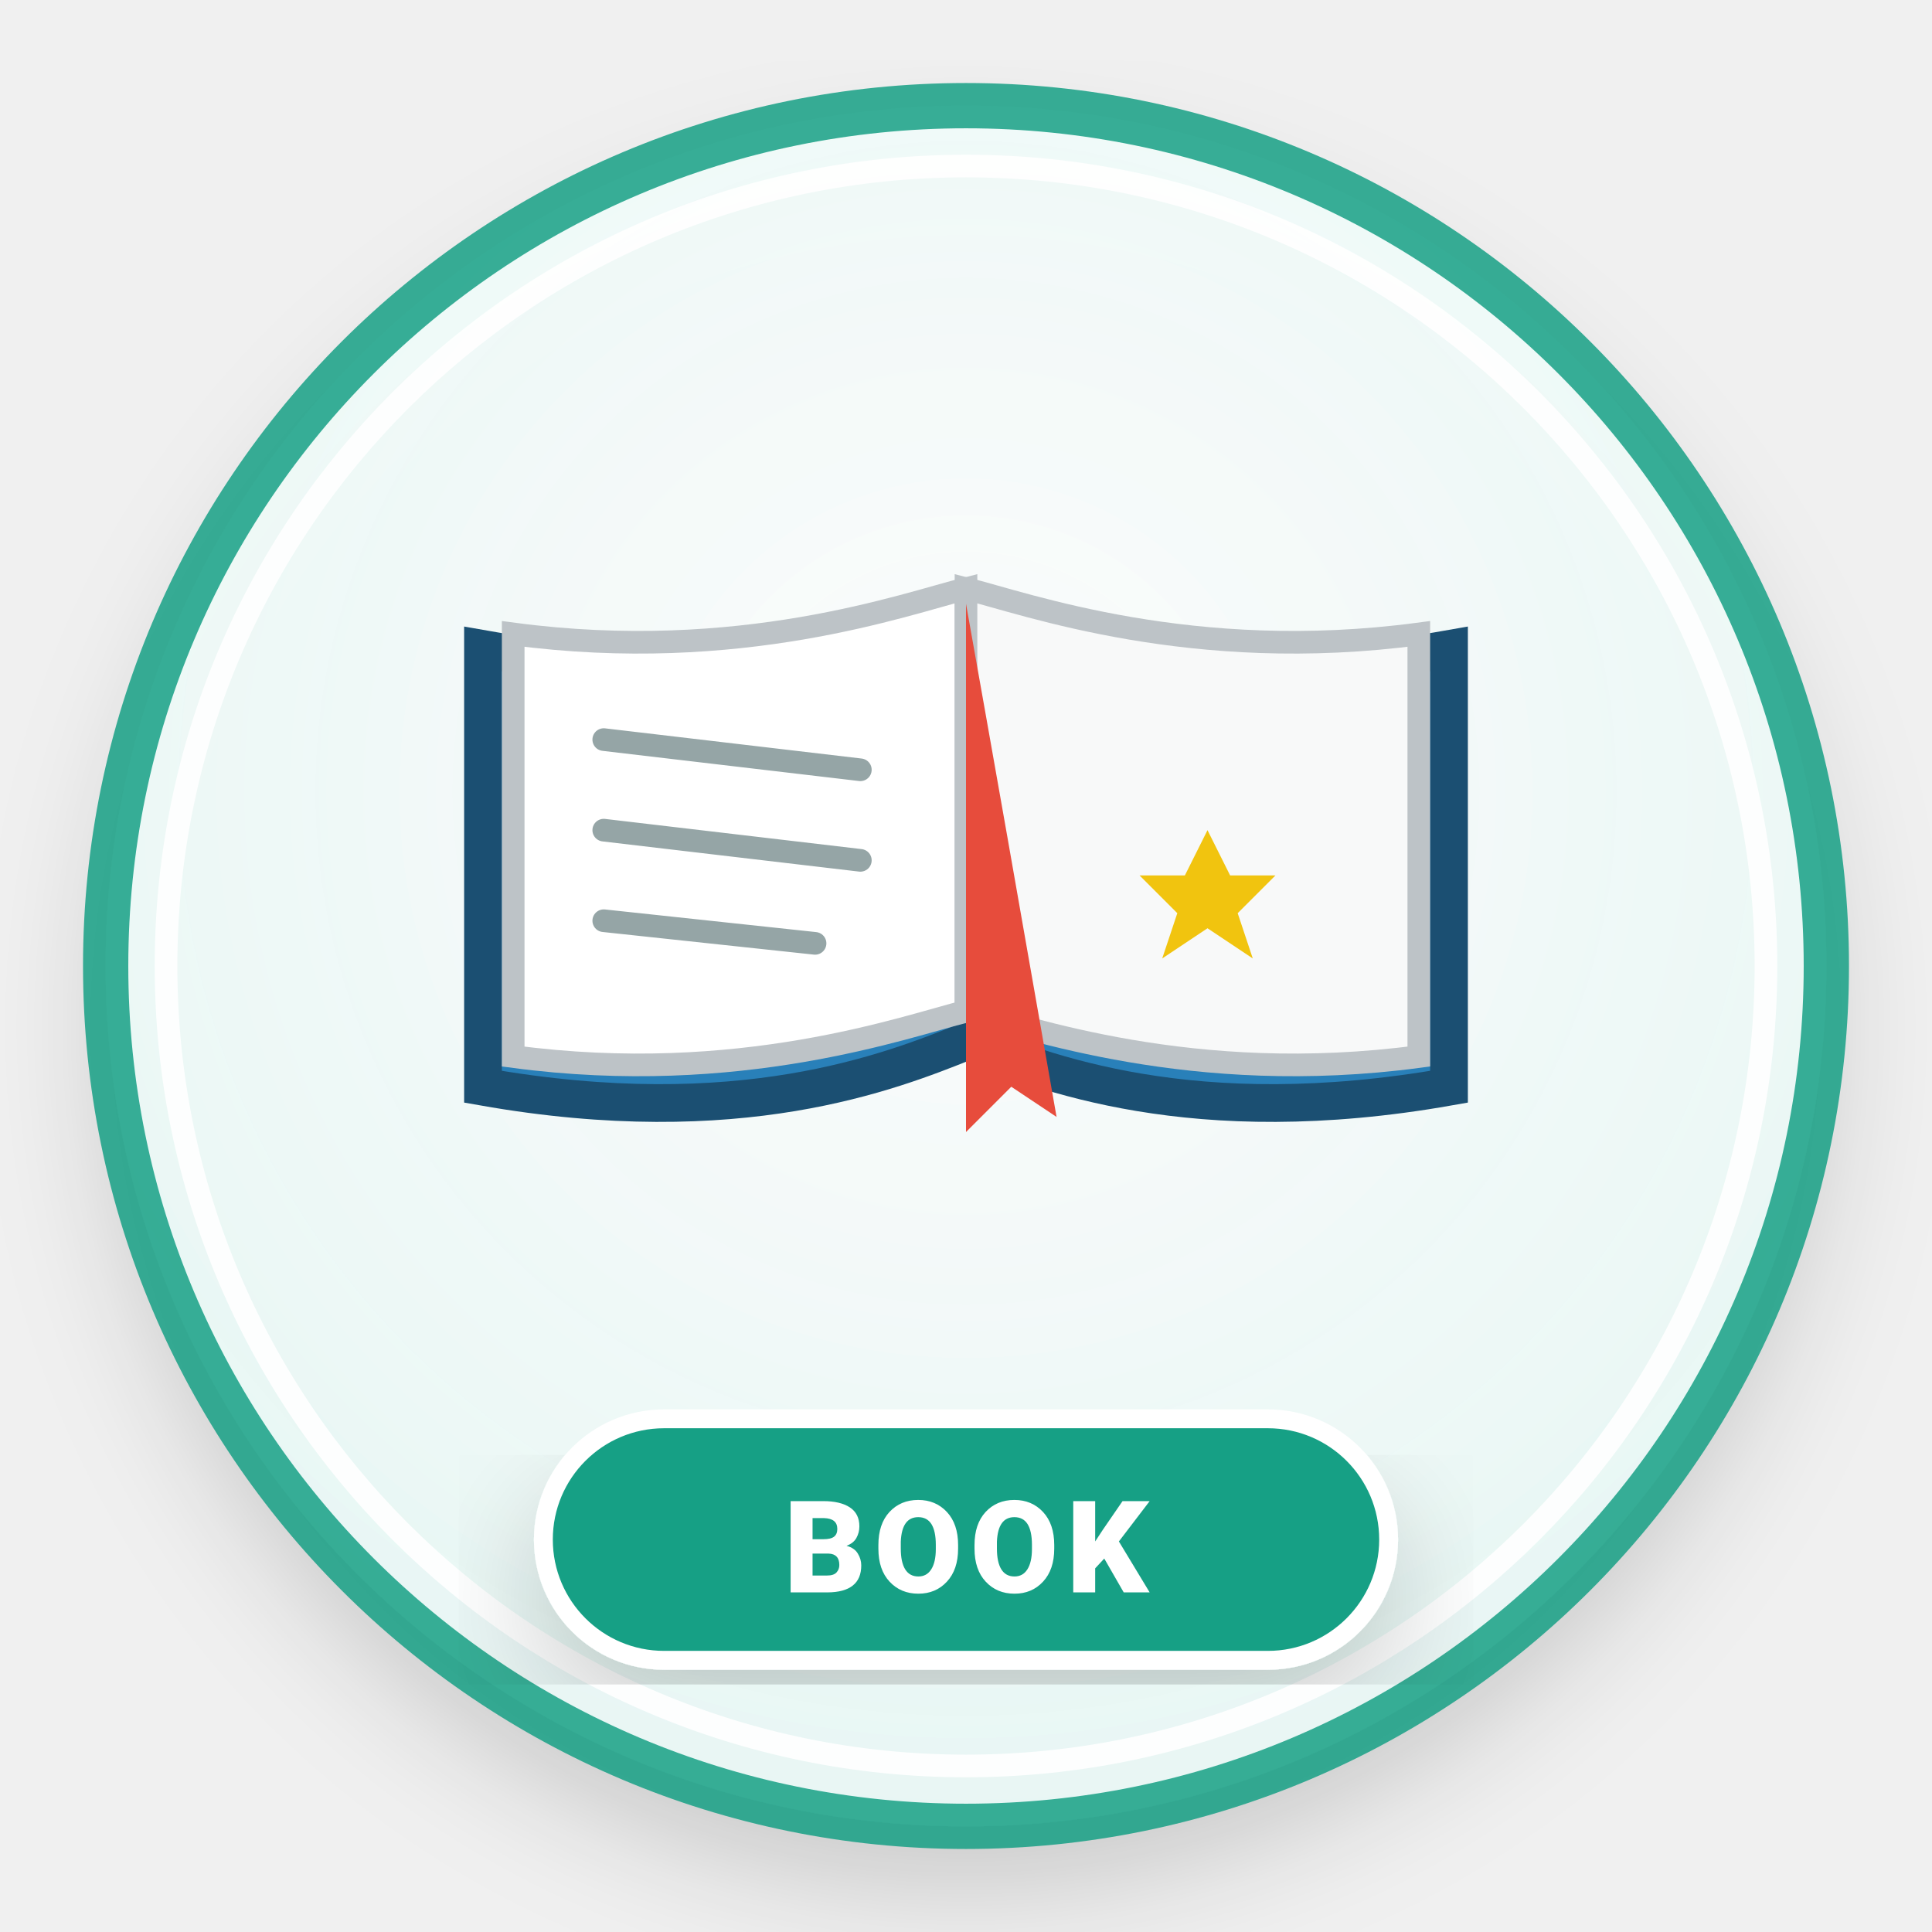
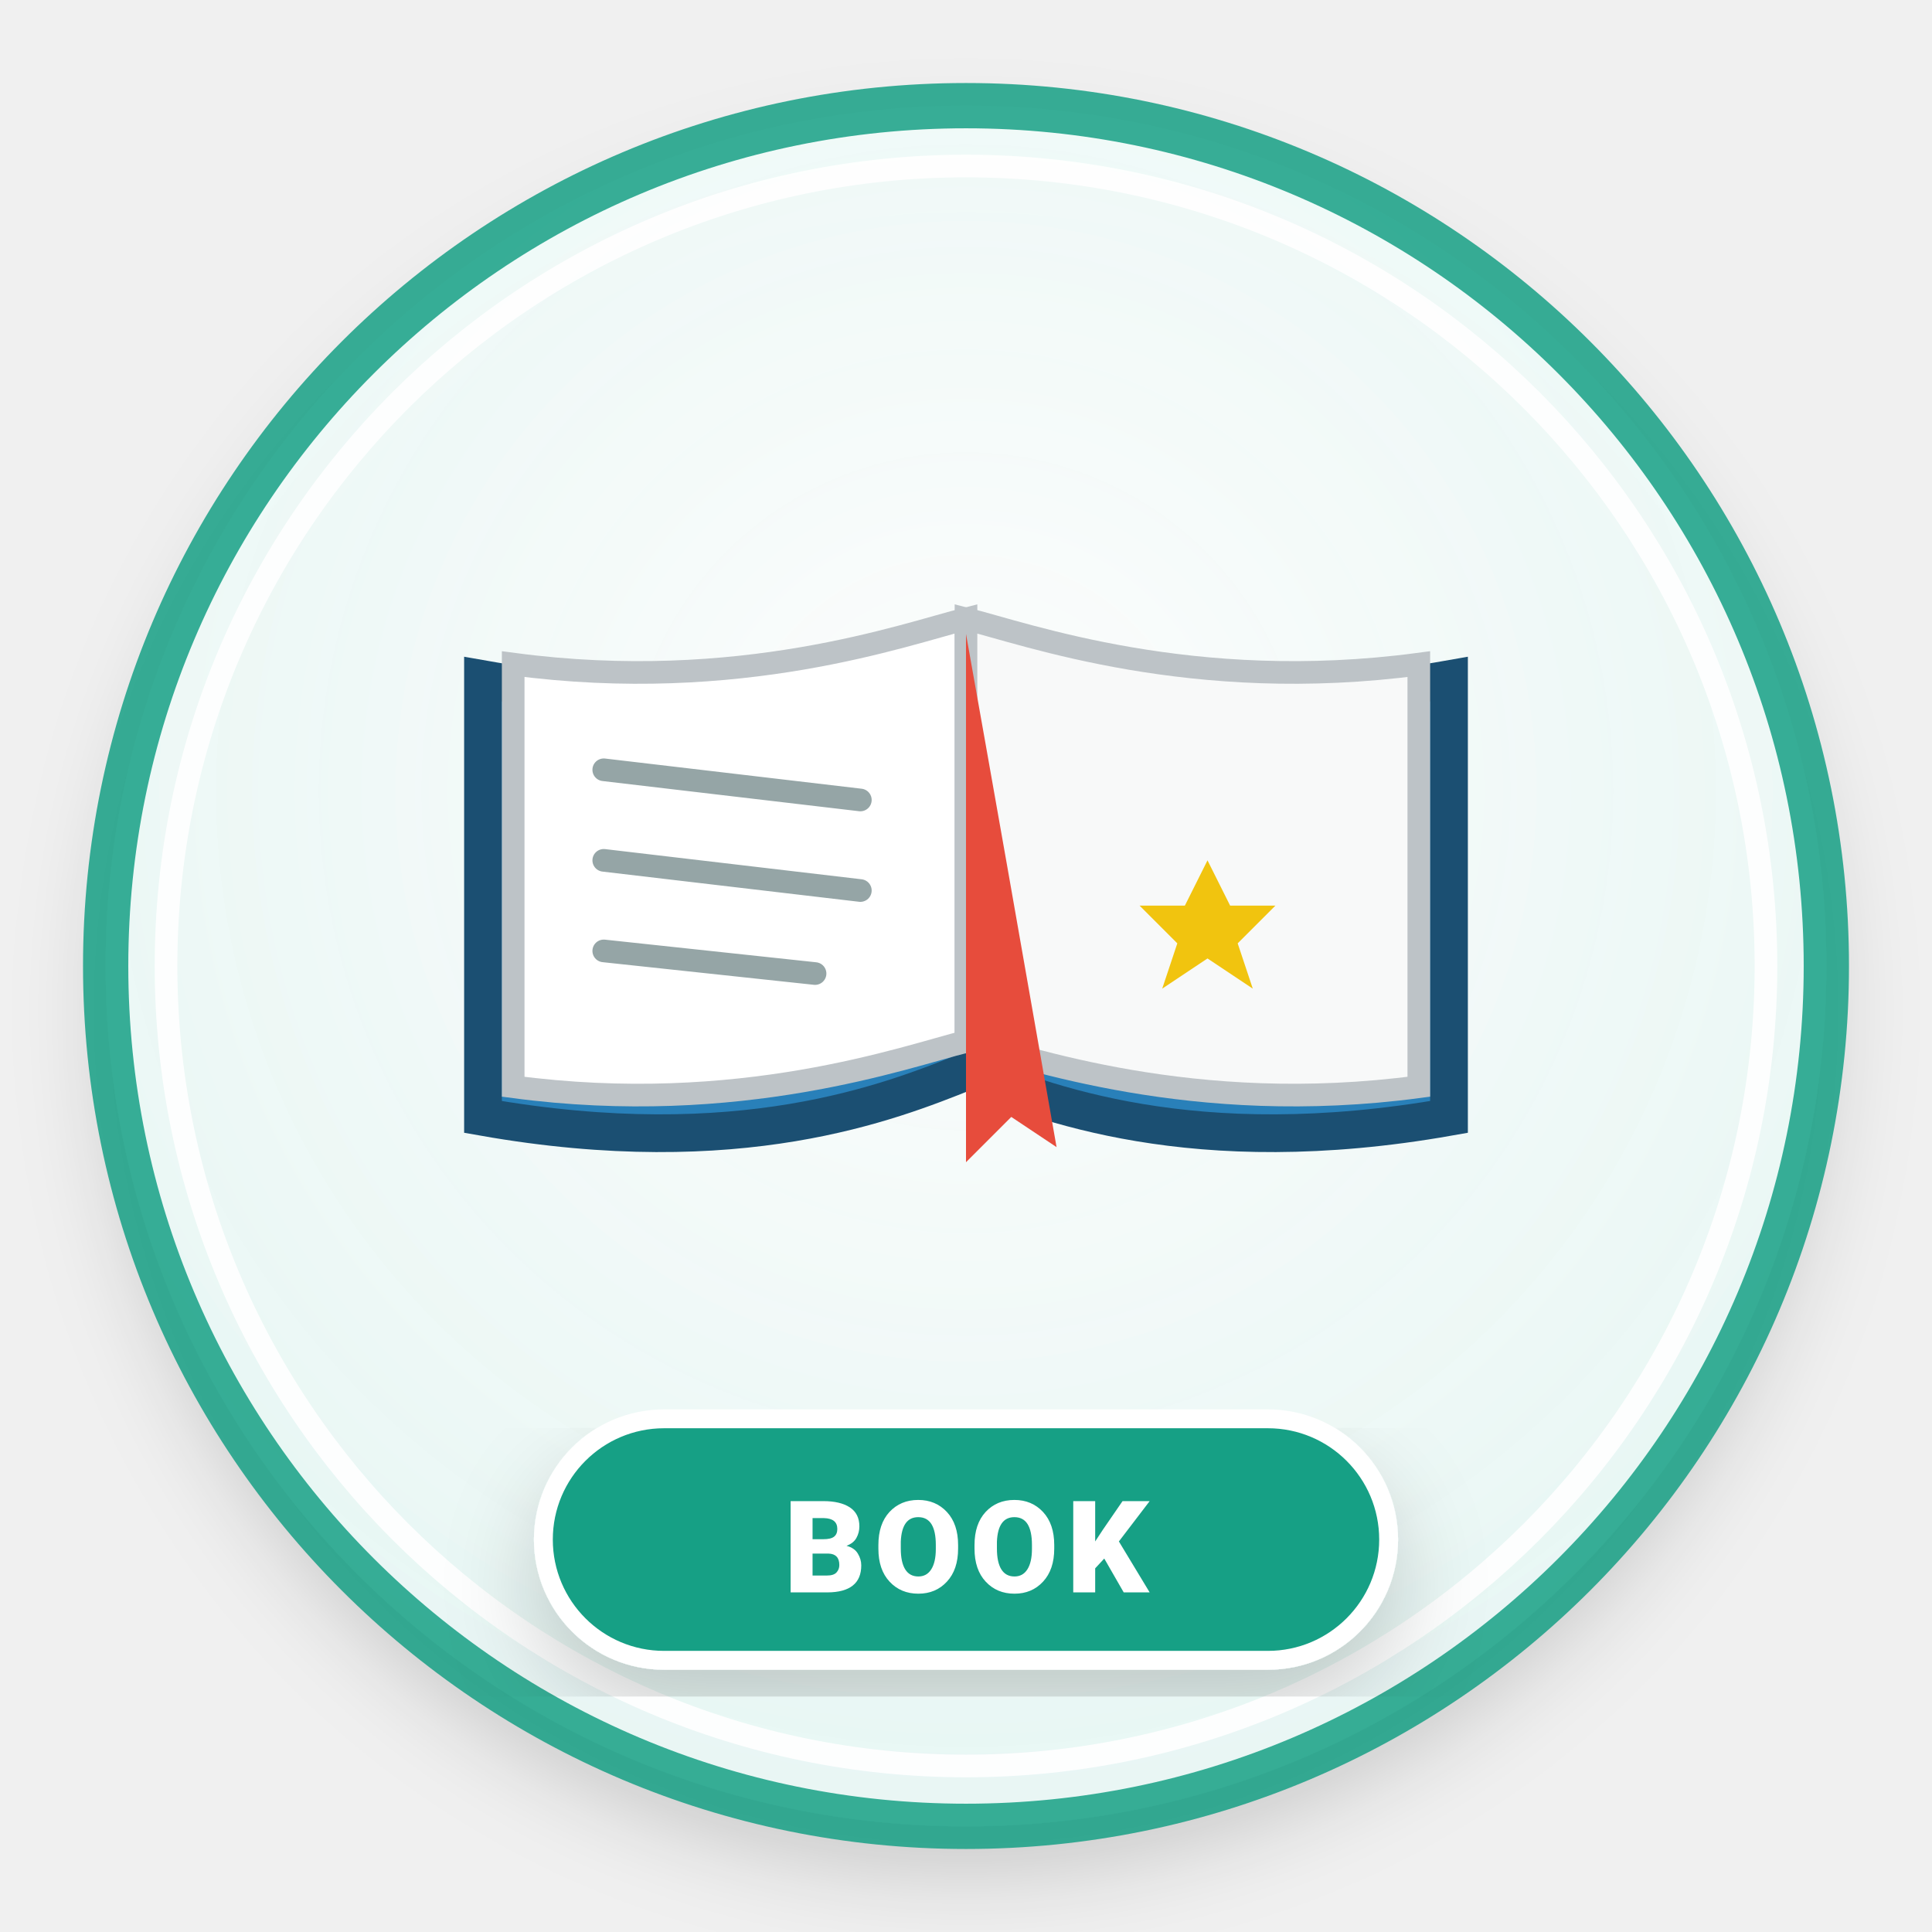
<svg xmlns="http://www.w3.org/2000/svg" viewBox="0 0 256 256" width="256" height="256">
  <defs>
-     <filter id="shadow" x="-10%" y="-10%" width="120%" height="120%">
-       <feDropShadow dx="0" dy="8" stdDeviation="8" flood-color="#000000" flood-opacity="0.18" />
+     <filter id="shadow_book" x="-15%" y="-15%" width="130%" height="130%">
+       <feDropShadow dx="0" dy="6" stdDeviation="6" flood-color="#000000" flood-opacity="0.18" />
    </filter>
    <radialGradient id="cardGlow_book" cx="50%" cy="40%" r="60%">
-       <stop offset="0%" stop-color="#FFFFFF" stop-opacity="0.95" />
+       <stop offset="0%" stop-color="#FFFFFF" stop-opacity="0.96" />
      <stop offset="100%" stop-color="#E8F8F5" stop-opacity="0.92" />
    </radialGradient>
  </defs>
-   <circle cx="128" cy="128" r="114" fill="url(#cardGlow_book)" filter="url(#shadow)" />
+   <circle cx="128" cy="128" r="114" fill="url(#cardGlow_book)" filter="url(#shadow_book)" />
  <circle cx="128" cy="128" r="114" fill="none" stroke="#16A085" stroke-width="6" opacity="0.85" />
  <circle cx="128" cy="128" r="106" fill="none" stroke="#FFFFFF" stroke-width="3" opacity="0.9" />
-   <g transform="translate(128, 118)">
+   <g transform="translate(128, 122)">
    <path d="M-64 26 C-30 32 -10 24 0 20 C10 24 30 32 64 26 L64 -32 C30 -26 10 -34 0 -38 C-10 -34 -30 -26 -64 -32 Z" fill="#2980B9" stroke="#1B4F72" stroke-width="5" />
    <path d="M-60 22 C-30 26 -8 18 0 16 L0 -40 C-8 -38 -30 -30 -60 -34 Z" fill="#FFFFFF" stroke="#BDC3C7" stroke-width="3" />
    <path d="M60 22 C30 26 8 18 0 16 L0 -40 C8 -38 30 -30 60 -34 Z" fill="#F8F9F9" stroke="#BDC3C7" stroke-width="3" />
    <line x1="-48" y1="-20" x2="-14" y2="-16" stroke="#95A5A6" stroke-width="3" stroke-linecap="round" />
    <line x1="-48" y1="-8" x2="-14" y2="-4" stroke="#95A5A6" stroke-width="3" stroke-linecap="round" />
    <line x1="-48" y1="4" x2="-20" y2="7" stroke="#95A5A6" stroke-width="3" stroke-linecap="round" />
    <path d="M32 -8 L35 -2 L41 -2 L36 3 L38 9 L32 5 L26 9 L28 3 L23 -2 L29 -2 Z" fill="#F1C40F" />
    <path d="M0 -38 Q5 -10 12 30 L6 26 L0 32 Z" fill="#E74C3C" />
  </g>
  <g transform="translate(128, 206)">
-     <rect x="-56" y="-18" width="112" height="32" rx="16" fill="#16A085" stroke="#FFFFFF" stroke-width="2.5" filter="url(#shadow)" />
+     <rect x="-56" y="-18" width="112" height="32" rx="16" fill="#16A085" stroke="#FFFFFF" stroke-width="2.5" filter="url(#shadow_book)" />
    <text x="0" y="5" font-family="-apple-system, BlinkMacSystemFont, 'Segoe UI', Roboto, 'Comic Sans MS', sans-serif" font-size="17" font-weight="800" fill="#FFFFFF" text-anchor="middle" letter-spacing="1">BOOK</text>
  </g>
</svg>
